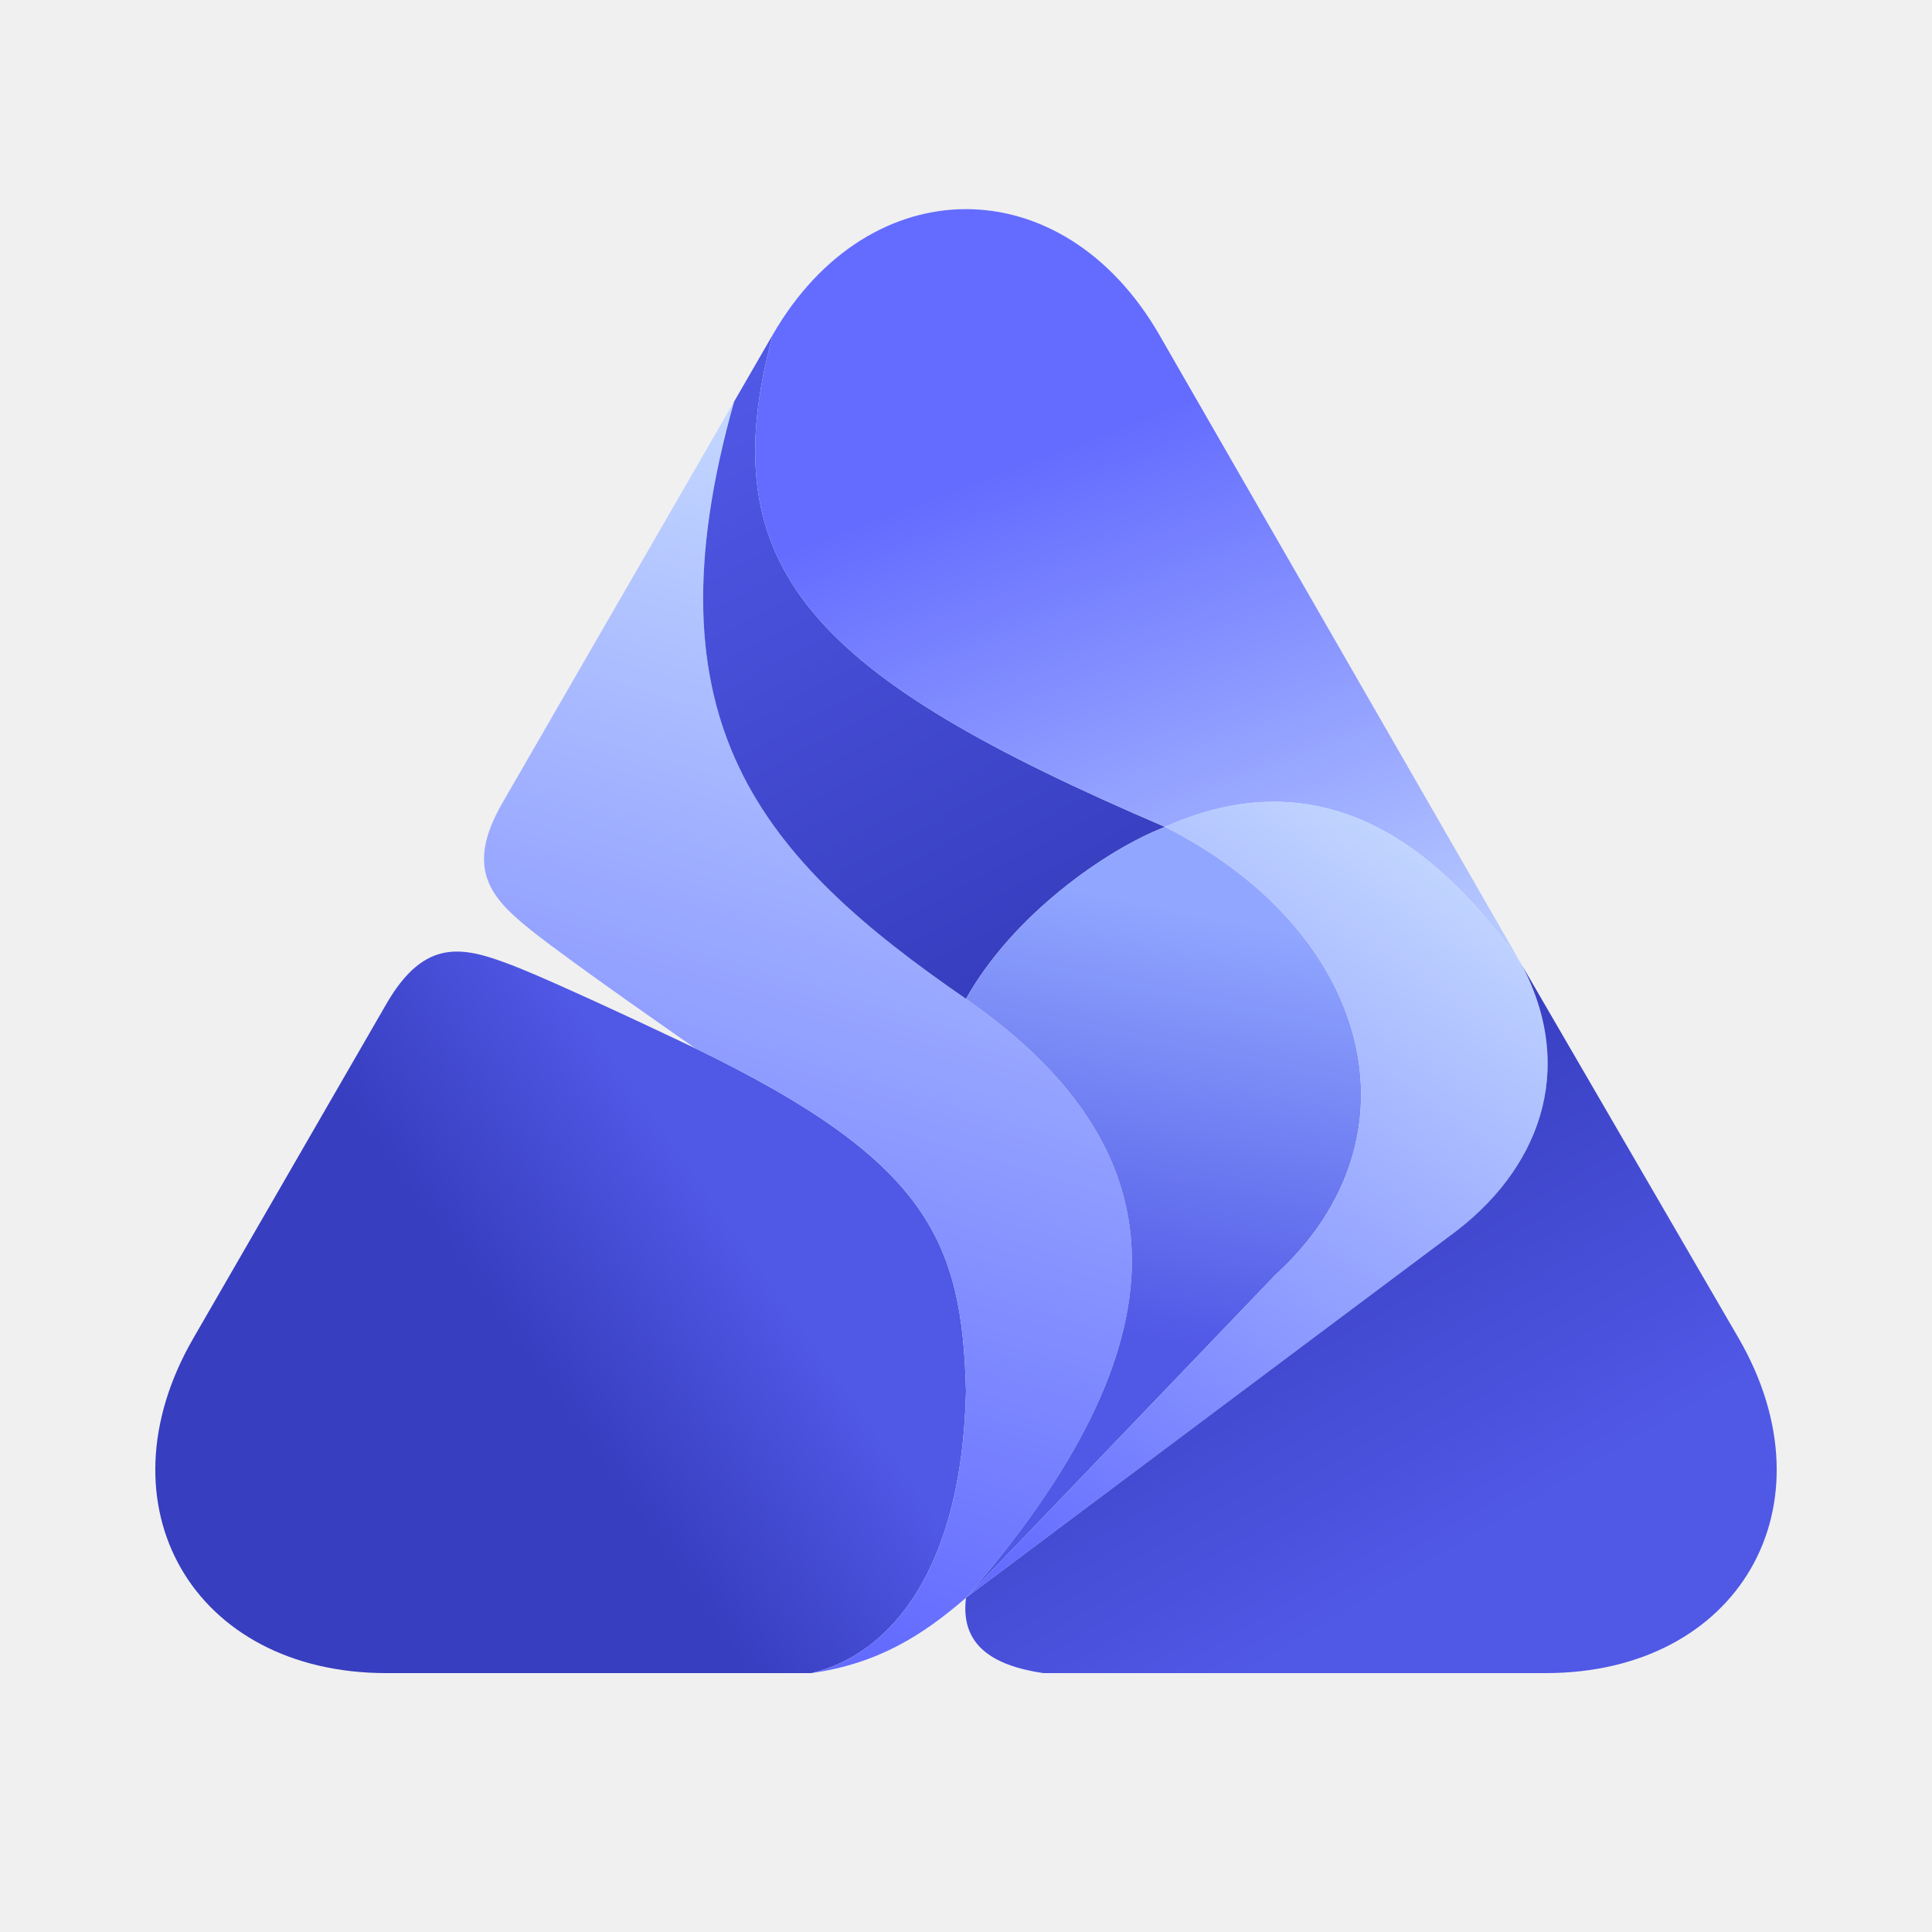
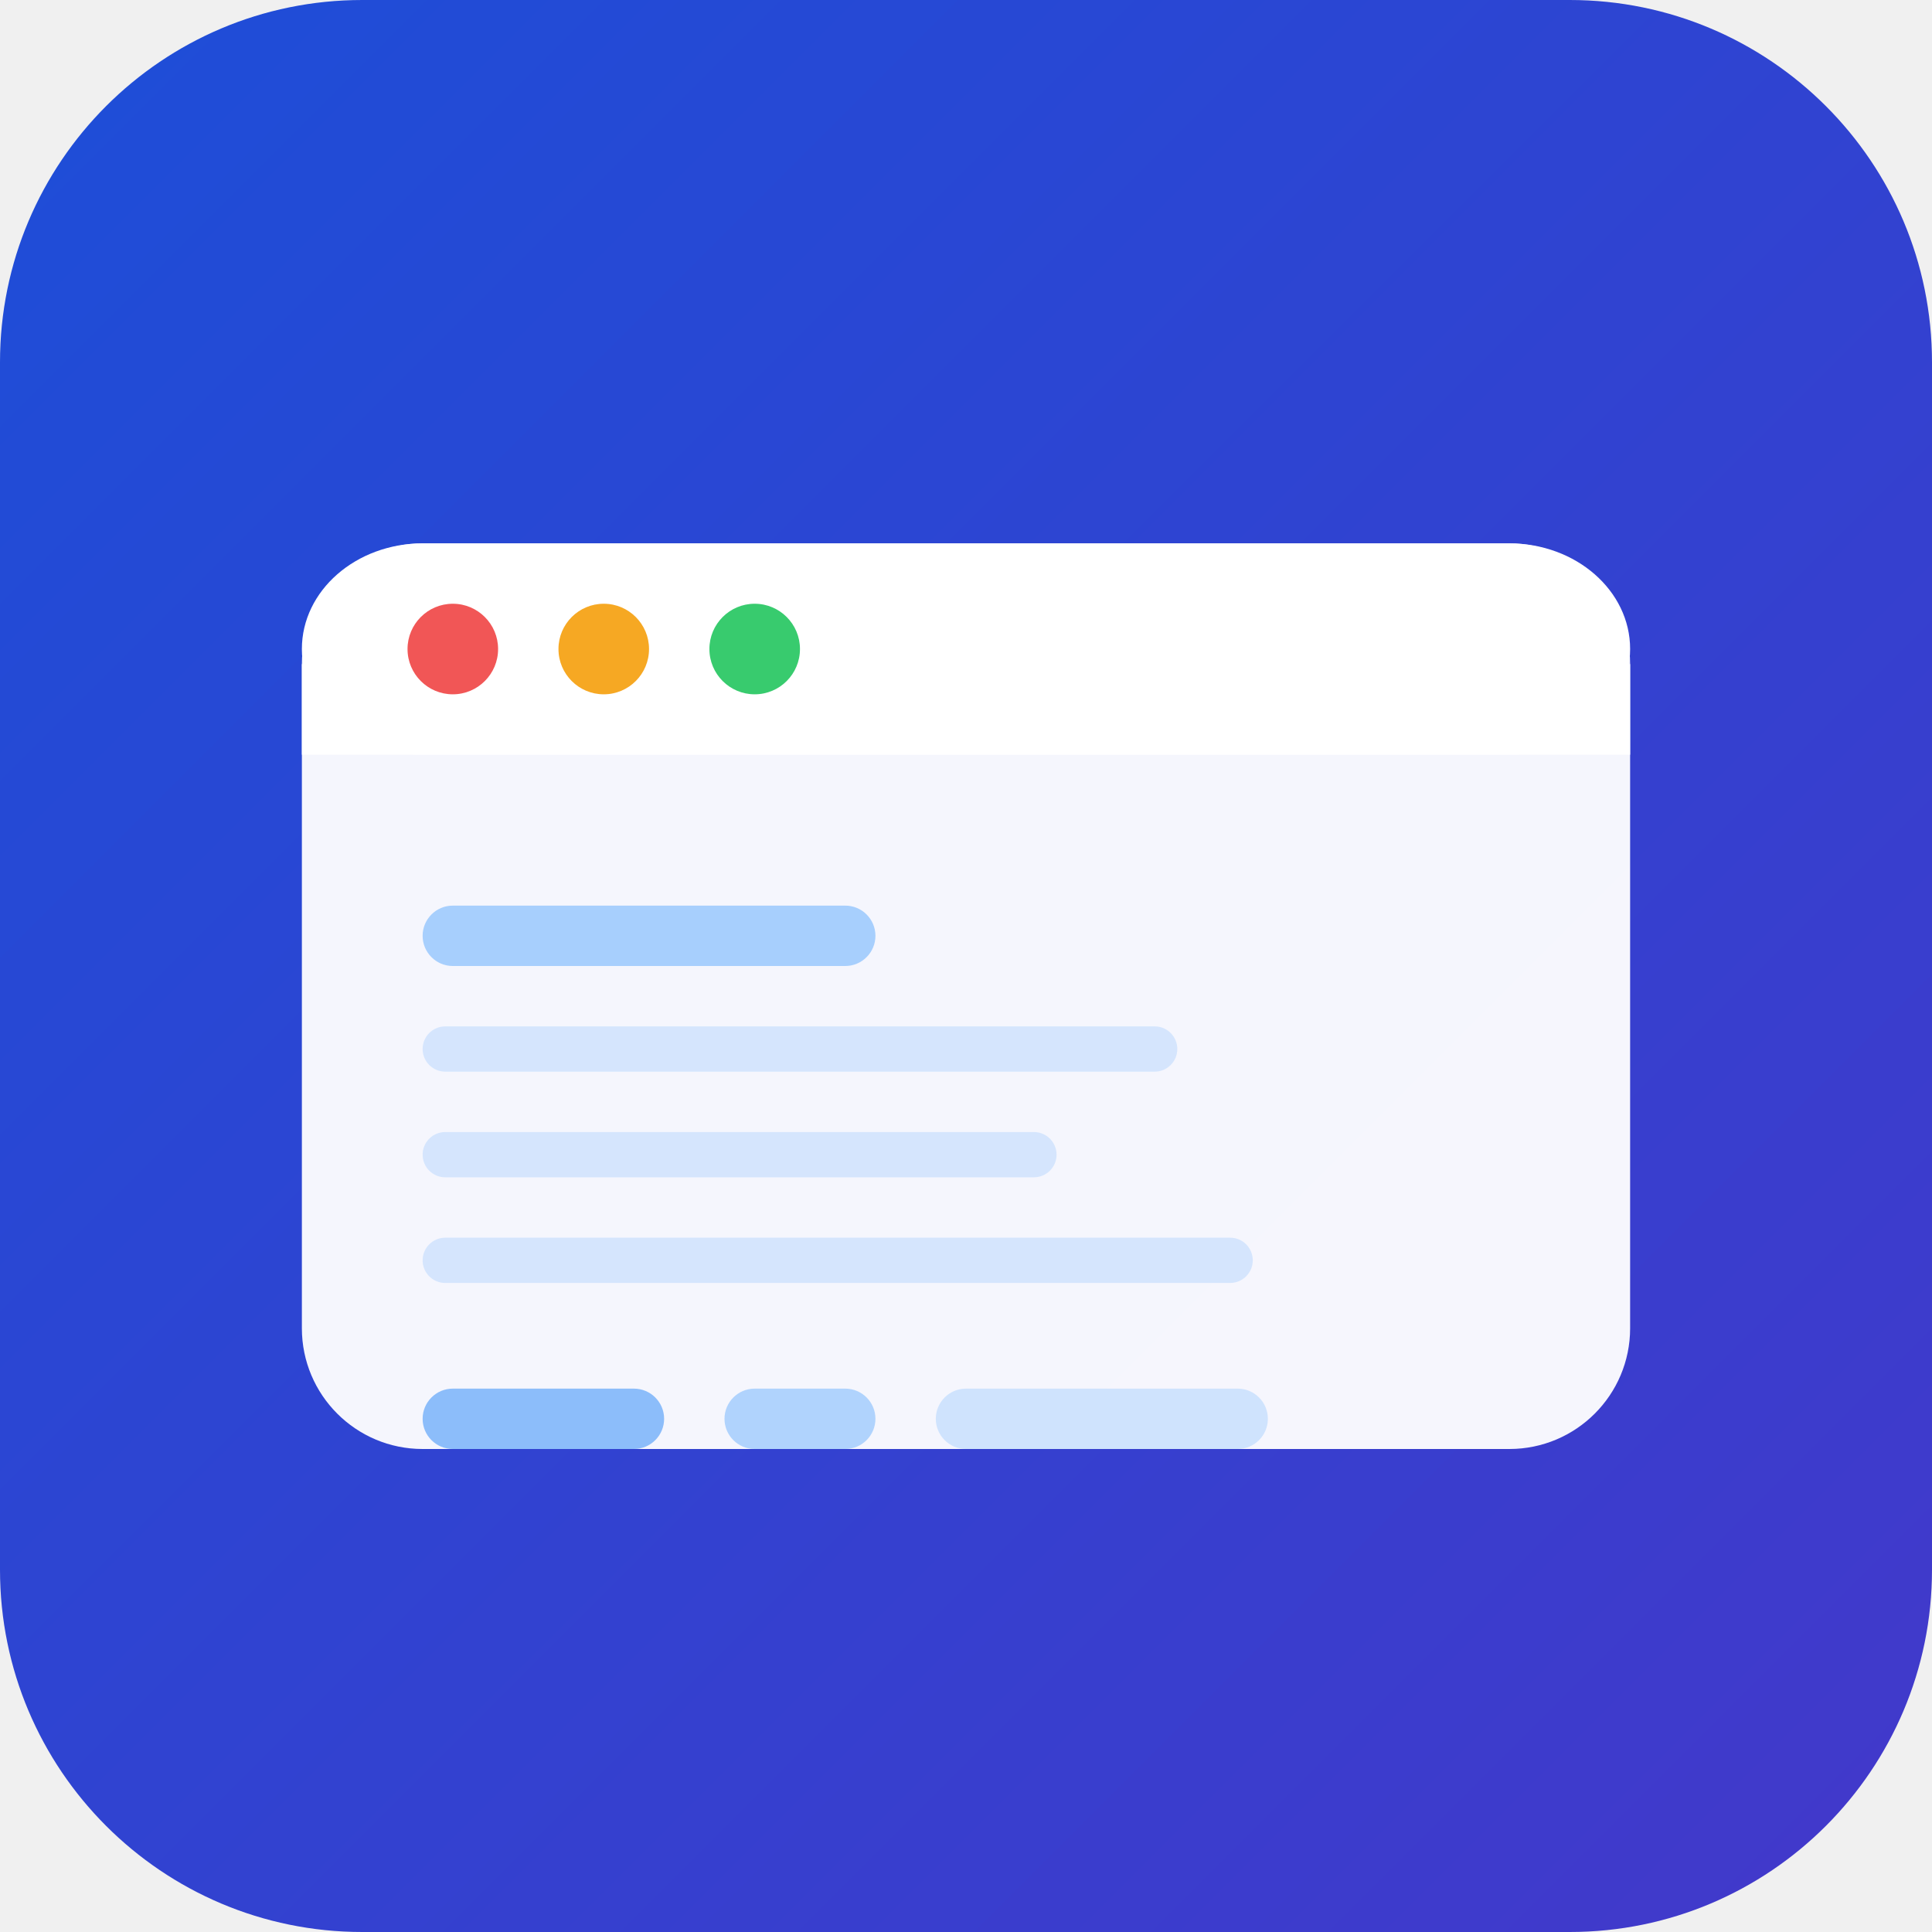
- <svg xmlns="http://www.w3.org/2000/svg" width="100%" height="100%" version="1.1" viewBox="0 0 1000 1000">
-   <g>
-     <path d="M 200,866 C 100,866 50,779.4 100,692.8 L 200,519.6 C 220,485 240,490 265,499.6 S 360,542.68 360,542.68 C 480.5,601 498,642.5 500,720 C 498,811 462,856 420,866" fill="url(#LinearGradient)" fill-rule="nonzero" opacity="1" stroke="none" />
-     <path d="M 420,866 C 455,861 478,846 500,827 C 614,696 615,597 500,517 C 394,444 333,374 380,207.82 L 260,415.67 C 240.22,450 254.37,465.1 275.28,481.79 S 360,542.68 360,542.68 C 480.5,601 498,642.5 500,720 C 498,811 462,856 420,866" fill="url(#LinearGradient_2)" fill-rule="nonzero" opacity="1" stroke="none" />
-     <path d="M 500,517 C 394,444 333,374 380,207.82 L 400,173.2 C 367,295 421,350 603,428 C 572,440 524,474 500,517" fill="url(#LinearGradient_3)" fill-rule="nonzero" opacity="1" stroke="none" />
-     <path d="M 500,827 L 660,660 C 738,589 710,482 603,428 C 572,440 524,474 500,517 C 615,597 614,696 500,827" fill="url(#LinearGradient_4)" fill-rule="nonzero" opacity="1" stroke="none" />
-     <path d="M 400,173.2 C 367,295 421,350 603,428 C 690,389, 750,445 788,500 L 600,173.2 C 550,86.6 450,86.6 400,173.2" fill="url(#LinearGradient_5)" fill-rule="nonzero" opacity="1" stroke="none" />
-     <path d="M 500,827 L 660,660 C 738,589 710,482 603,428 C 690,389, 750,445 788,500 C 816,554 797,606 750,640 L 500,827" fill="url(#LinearGradient_6)" fill-rule="nonzero" opacity="1" stroke="none" />
-     <path d="M 788,500 C 816,554 797,606 750,640 L 500,827 C 497,851 513,862 540,866 L 800,866 C 900,866 950,779.4 900,692.8 L 788,500" fill="url(#LinearGradient_7)" fill-rule="nonzero" opacity="1" stroke="none" />
-   </g>
+ <svg xmlns="http://www.w3.org/2000/svg" width="128" height="128" viewBox="0 0 128 128">
  <defs>
-     <linearGradient gradientTransform="matrix(104.391 -73.3432 73.3432 104.391 277.441 710.122)" gradientUnits="userSpaceOnUse" id="LinearGradient" x1="0" x2="1" y1="0" y2="0">
-       <stop offset="0" stop-color="#373ebf" />
-       <stop offset="1" stop-color="#5058e6" />
-     </linearGradient>
-     <linearGradient gradientTransform="matrix(-173.747 557.324 -557.324 -173.747 508.829 258.172)" gradientUnits="userSpaceOnUse" id="LinearGradient_2" x1="0" x2="1" y1="0" y2="0">
-       <stop offset="0" stop-color="#c2d6ff" />
-       <stop offset="1" stop-color="#646cff" />
-     </linearGradient>
-     <linearGradient gradientTransform="matrix(157.951 295.666 -295.666 157.951 382.944 193.642)" gradientUnits="userSpaceOnUse" id="LinearGradient_3" x1="0" x2="1" y1="0" y2="0">
-       <stop offset="0" stop-color="#5058e6" />
-       <stop offset="1" stop-color="#373ebf" />
-     </linearGradient>
-     <linearGradient gradientTransform="matrix(-44.3023 219.578 -219.578 -44.3023 619.69 469.652)" gradientUnits="userSpaceOnUse" id="LinearGradient_4" x1="0" x2="1" y1="0" y2="0">
-       <stop offset="0" stop-color="#91a7ff" />
-       <stop offset="1" stop-color="#5058e6" />
-     </linearGradient>
-     <linearGradient gradientTransform="matrix(125.52 334.256 -334.256 125.52 539.723 235.139)" gradientUnits="userSpaceOnUse" id="LinearGradient_5" x1="0" x2="1" y1="0" y2="0">
-       <stop offset="0" stop-color="#646cff" />
-       <stop offset="1" stop-color="#c2d6ff" />
-     </linearGradient>
-     <linearGradient gradientTransform="matrix(-241.23 357.206 -357.206 -241.23 754.054 449.312)" gradientUnits="userSpaceOnUse" id="LinearGradient_6" x1="0" x2="1" y1="0" y2="0">
-       <stop offset="0" stop-color="#c2d6ff" />
-       <stop offset="1" stop-color="#646cff" />
-     </linearGradient>
-     <linearGradient gradientTransform="matrix(125.978 210.065 -210.065 125.978 596.433 613.665)" gradientUnits="userSpaceOnUse" id="LinearGradient_7" x1="0" x2="1" y1="0" y2="0">
-       <stop offset="0" stop-color="#373ebf" />
-       <stop offset="1" stop-color="#5058e6" />
+     <linearGradient id="bg" x1="0" y1="0" x2="1" y2="1">
+       <stop offset="0%" stop-color="#1d4ed8" />
+       <stop offset="100%" stop-color="#4338ca" />
    </linearGradient>
  </defs>
+   <rect width="128" height="128" rx="24" fill="url(#bg)" />
+   <rect x="20" y="36" width="88" height="60" rx="8" fill="white" opacity="0.95" />
+   <rect x="20" y="36" width="88" height="14" rx="8" fill="white" />
+   <rect x="20" y="44" width="88" height="6" fill="white" />
+   <circle cx="30" cy="43" r="3" fill="#ef4444" opacity="0.9" />
+   <circle cx="40" cy="43" r="3" fill="#f59e0b" opacity="0.9" />
+   <circle cx="50" cy="43" r="3" fill="#22c55e" opacity="0.9" />
+   <rect x="28" y="60" width="30" height="4" rx="2" fill="#93c5fd" opacity="0.8" />
+   <rect x="28" y="68" width="50" height="3" rx="1.5" fill="#bfdbfe" opacity="0.6" />
+   <rect x="28" y="75" width="42" height="3" rx="1.5" fill="#bfdbfe" opacity="0.6" />
+   <rect x="28" y="82" width="55" height="3" rx="1.5" fill="#bfdbfe" opacity="0.6" />
+   <rect x="28" y="92" width="16" height="4" rx="2" fill="#60a5fa" opacity="0.7" />
+   <rect x="48" y="92" width="10" height="4" rx="2" fill="#93c5fd" opacity="0.7" />
+   <rect x="62" y="92" width="22" height="4" rx="2" fill="#bfdbfe" opacity="0.7" />
</svg>
